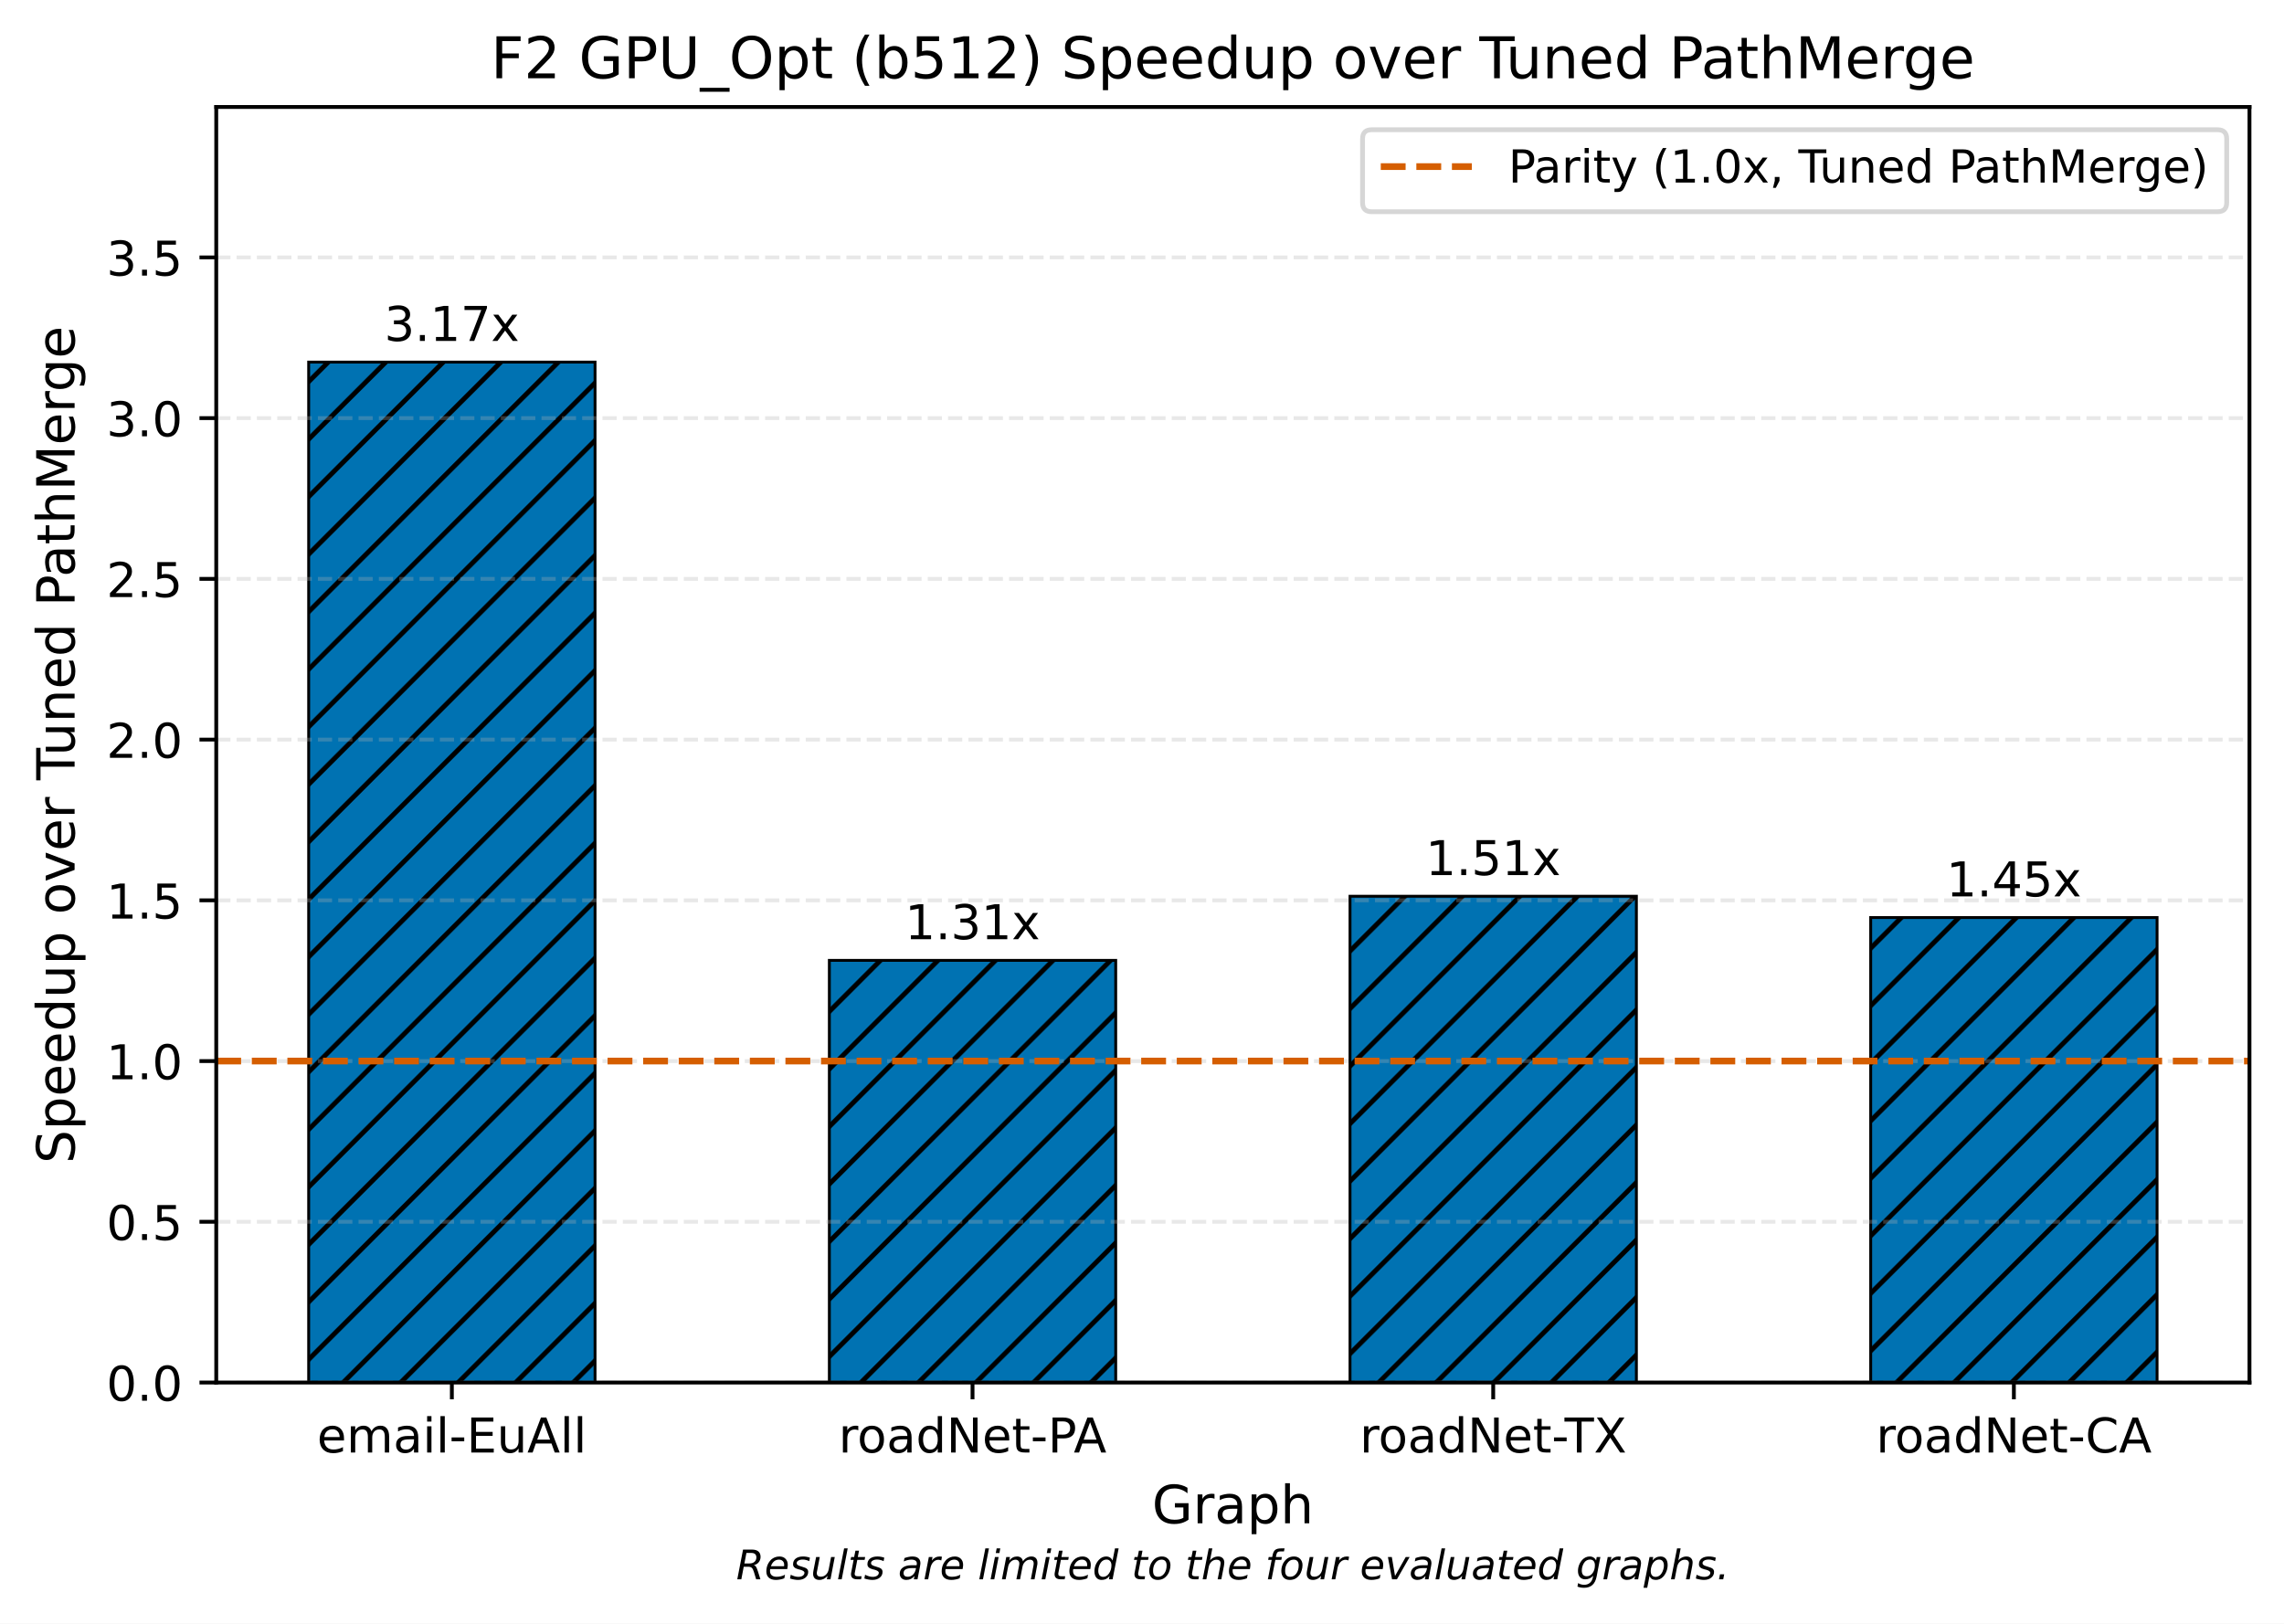
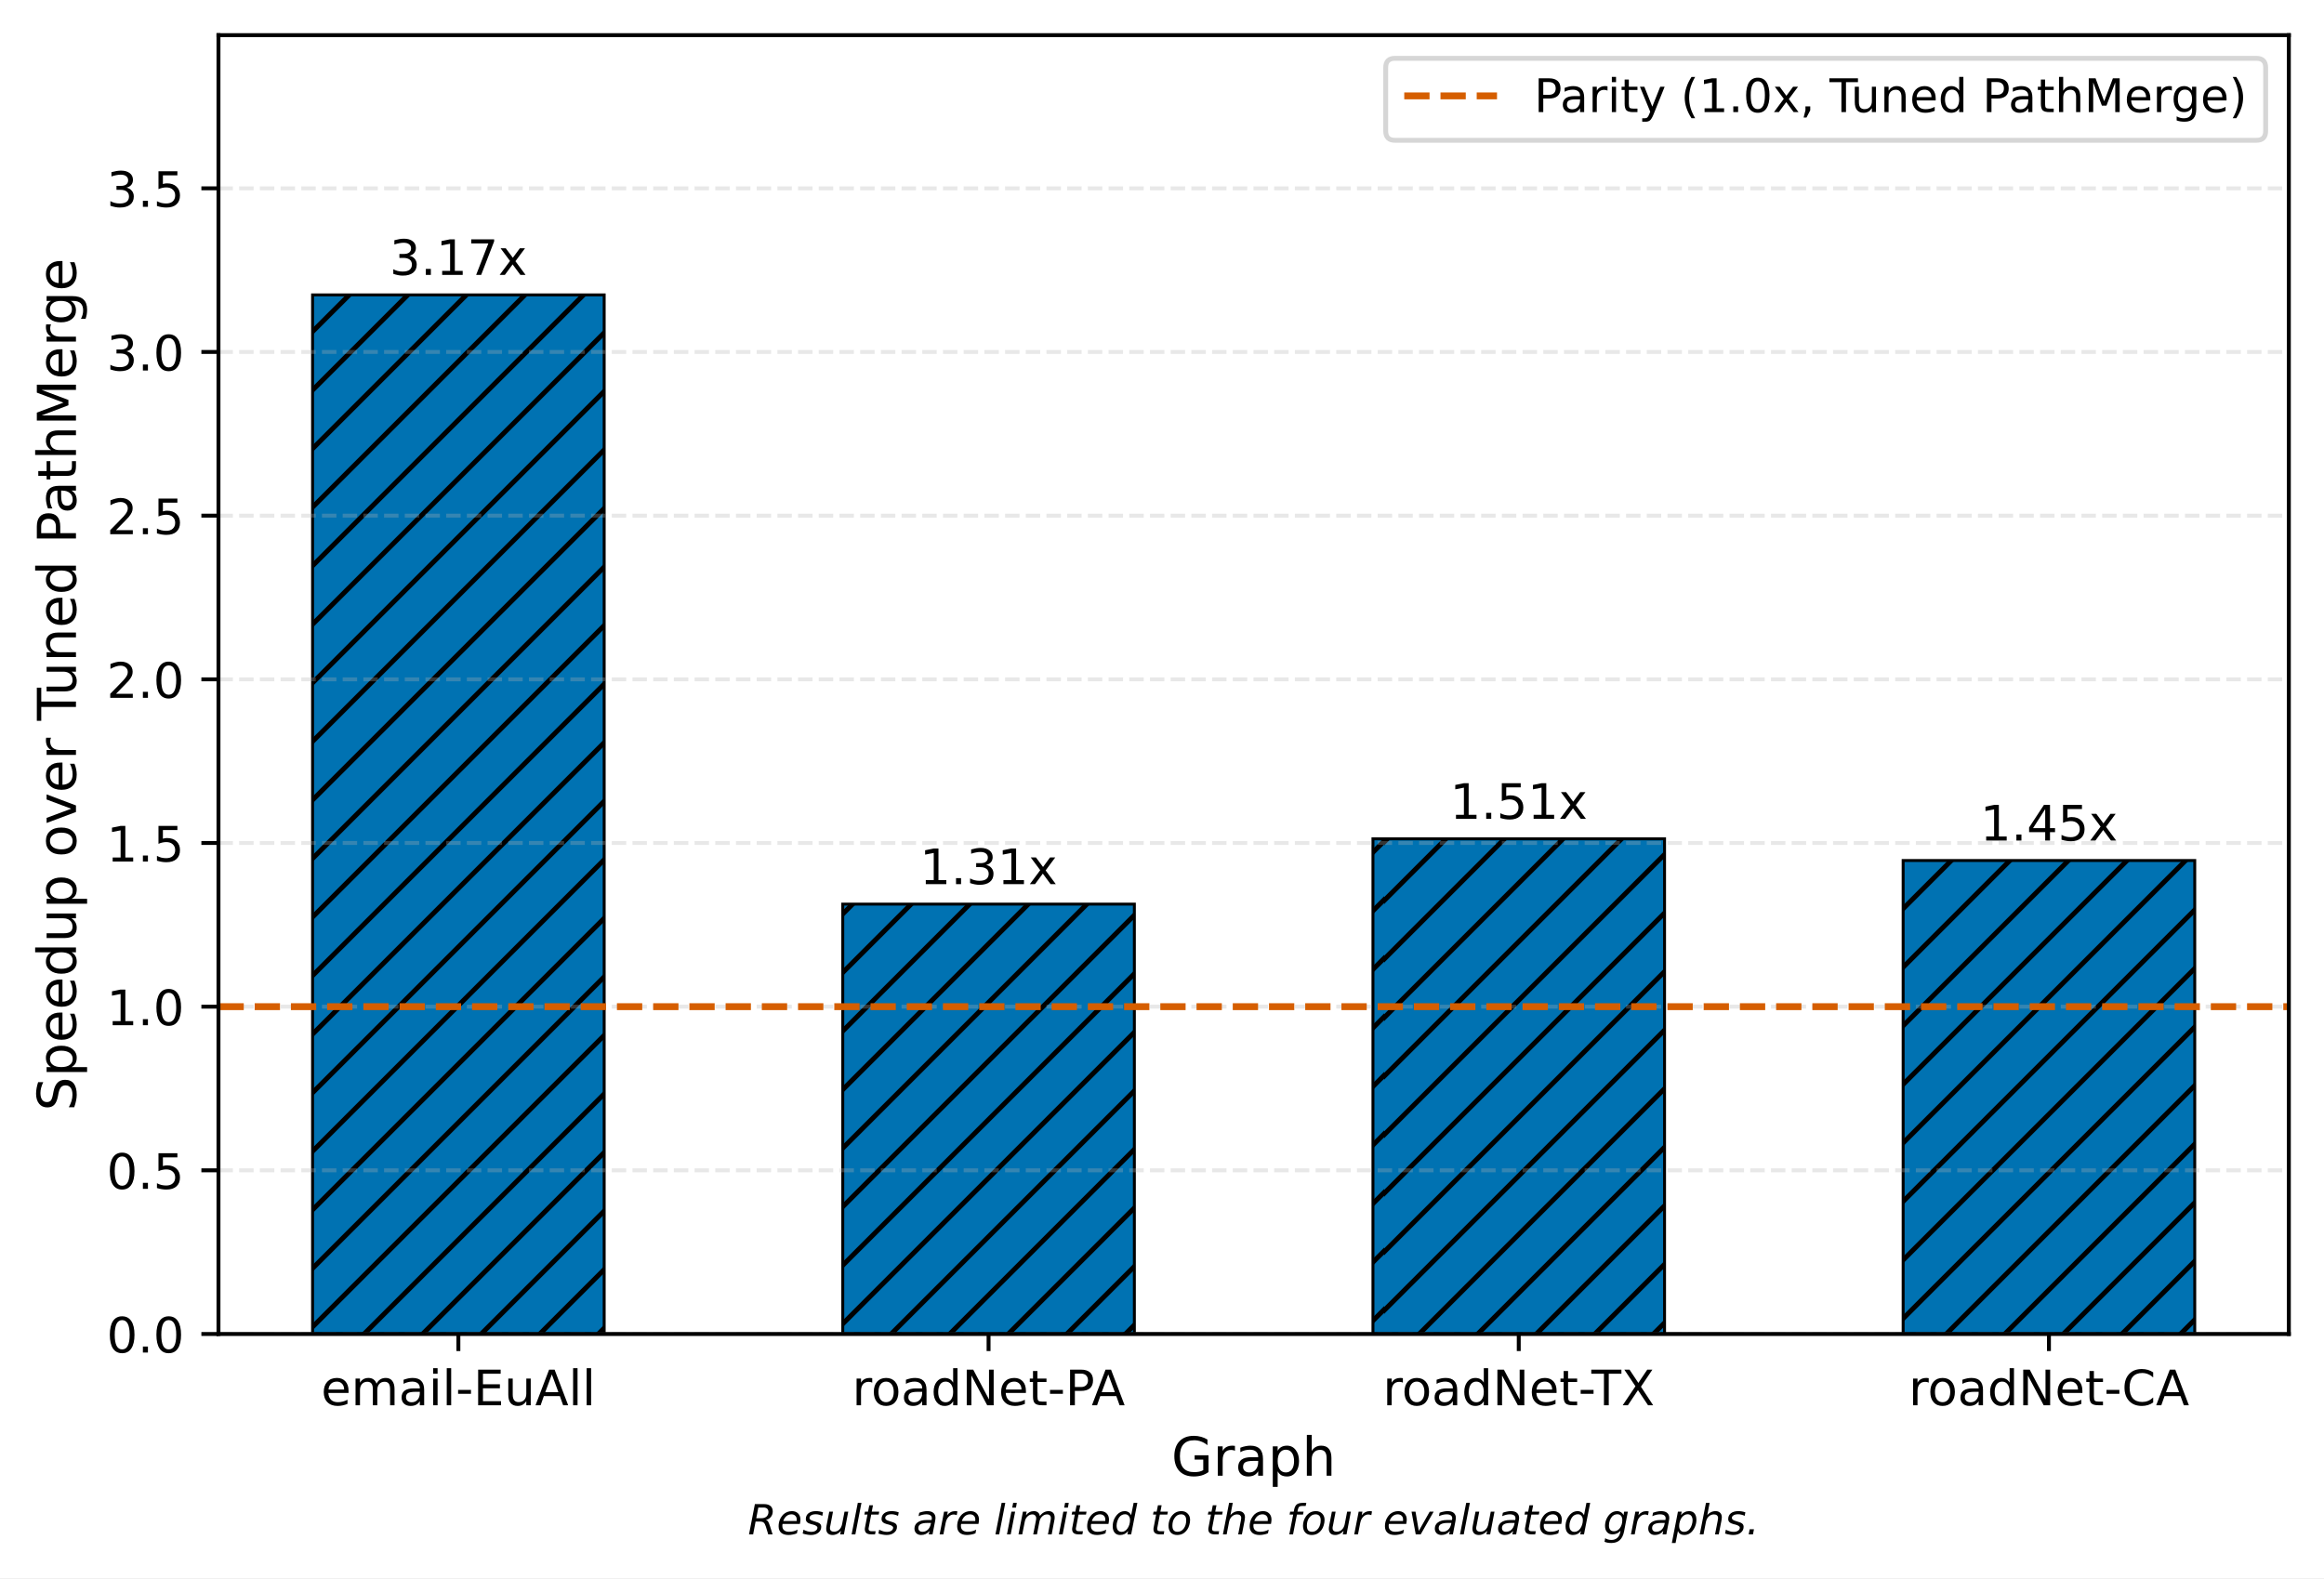
- <svg xmlns="http://www.w3.org/2000/svg" xmlns:xlink="http://www.w3.org/1999/xlink" width="476.384pt" height="338.725pt" viewBox="0 0 476.384 338.725" version="1.1">
+ <svg xmlns="http://www.w3.org/2000/svg" xmlns:xlink="http://www.w3.org/1999/xlink" width="476.029pt" height="323.333pt" viewBox="0 0 476.029 323.333" version="1.1">
  <defs>
    <style type="text/css">*{stroke-linejoin: round; stroke-linecap: butt}</style>
  </defs>
  <g id="figure_1">
    <g id="patch_1">
-       <path d="M 0 338.725  L 476.384 338.725  L 476.384 0  L 0 0  z " style="fill: #ffffff" />
+       <path d="M 0 323.333 L 476.029 323.333 L 476.029 0 L 0 0 z " style="fill: #ffffff" />
    </g>
    <g id="axes_1">
      <g id="patch_2">
-         <path d="M 45.104 288.43  L 469.184 288.43  L 469.184 22.318  L 45.104 22.318  z " style="fill: #ffffff" />
+         <path d="M 44.749 273.312 L 468.829 273.312 L 468.829 7.2 L 44.749 7.2 z " style="fill: #ffffff" />
      </g>
      <g id="patch_3">
-         <path d="M 64.38 288.43  L 124.11 288.43  L 124.11 75.541  L 64.38 75.541  z " clip-path="url(#p013f7358c8)" style="fill: url(#hb6477509e4); stroke: #000000; stroke-width: 0.6; stroke-linejoin: miter" />
+         <path d="M 64.025 273.312 L 123.755 273.312 L 123.755 60.422 L 64.025 60.422 z " clip-path="url(#pc0864ea255)" style="fill: url(#h1bc0a0ce3c); stroke: #000000; stroke-width: 0.6; stroke-linejoin: miter" />
      </g>
      <g id="patch_4">
-         <path d="M 172.98 288.43  L 232.709 288.43  L 232.709 200.354  L 172.98 200.354  z " clip-path="url(#p013f7358c8)" style="fill: url(#hb6477509e4); stroke: #000000; stroke-width: 0.6; stroke-linejoin: miter" />
+         <path d="M 172.625 273.312 L 232.354 273.312 L 232.354 185.236 L 172.625 185.236 z " clip-path="url(#pc0864ea255)" style="fill: url(#h1bc0a0ce3c); stroke: #000000; stroke-width: 0.6; stroke-linejoin: miter" />
      </g>
      <g id="patch_5">
-         <path d="M 281.579 288.43  L 341.308 288.43  L 341.308 186.977  L 281.579 186.977  z " clip-path="url(#p013f7358c8)" style="fill: url(#hb6477509e4); stroke: #000000; stroke-width: 0.6; stroke-linejoin: miter" />
+         <path d="M 281.224 273.312 L 340.953 273.312 L 340.953 171.859 L 281.224 171.859 z " clip-path="url(#pc0864ea255)" style="fill: url(#h1bc0a0ce3c); stroke: #000000; stroke-width: 0.6; stroke-linejoin: miter" />
      </g>
      <g id="patch_6">
-         <path d="M 390.178 288.43  L 449.908 288.43  L 449.908 191.42  L 390.178 191.42  z " clip-path="url(#p013f7358c8)" style="fill: url(#hb6477509e4); stroke: #000000; stroke-width: 0.6; stroke-linejoin: miter" />
+         <path d="M 389.823 273.312 L 449.553 273.312 L 449.553 176.301 L 389.823 176.301 z " clip-path="url(#pc0864ea255)" style="fill: url(#h1bc0a0ce3c); stroke: #000000; stroke-width: 0.6; stroke-linejoin: miter" />
      </g>
      <g id="matplotlib.axis_1">
        <g id="xtick_1">
          <g id="line2d_1">
            <defs>
-               <path id="m054bc83a89" d="M 0 0  L 0 3.5  " style="stroke: #000000; stroke-width: 0.8" />
+               <path id="m054bc83a89" d="M 0 0 L 0 3.5 " style="stroke: #000000; stroke-width: 0.8" />
            </defs>
            <g>
-               <use xlink:href="#m054bc83a89" x="94.245" y="288.43" style="stroke: #000000; stroke-width: 0.8" />
+               <use xlink:href="#m054bc83a89" x="93.89" y="273.312" style="stroke: #000000; stroke-width: 0.8" />
            </g>
          </g>
          <g id="text_1">
-             <text style="font-size: 10px; font-family: 'DejaVu Sans'; text-anchor: middle" x="94.245" y="303.029" transform="rotate(-0 94.24514 303.0286)">email-EuAll</text>
+             <text style="font: 10px 'DejaVu Sans'; text-anchor: middle" x="93.89" y="287.91" transform="rotate(-0 93.89021 287.9104)">email-EuAll</text>
          </g>
        </g>
        <g id="xtick_2">
          <g id="line2d_2">
            <g>
-               <use xlink:href="#m054bc83a89" x="202.844" y="288.43" style="stroke: #000000; stroke-width: 0.8" />
+               <use xlink:href="#m054bc83a89" x="202.489" y="273.312" style="stroke: #000000; stroke-width: 0.8" />
            </g>
          </g>
          <g id="text_2">
-             <text style="font-size: 10px; font-family: 'DejaVu Sans'; text-anchor: middle" x="202.844" y="303.029" transform="rotate(-0 202.8444 303.0286)">roadNet-PA</text>
+             <text style="font: 10px 'DejaVu Sans'; text-anchor: middle" x="202.489" y="287.91" transform="rotate(-0 202.4894 287.9104)">roadNet-PA</text>
          </g>
        </g>
        <g id="xtick_3">
          <g id="line2d_3">
            <g>
-               <use xlink:href="#m054bc83a89" x="311.444" y="288.43" style="stroke: #000000; stroke-width: 0.8" />
+               <use xlink:href="#m054bc83a89" x="311.089" y="273.312" style="stroke: #000000; stroke-width: 0.8" />
            </g>
          </g>
          <g id="text_3">
-             <text style="font-size: 10px; font-family: 'DejaVu Sans'; text-anchor: middle" x="311.444" y="303.029" transform="rotate(-0 311.4436 303.0286)">roadNet-TX</text>
+             <text style="font: 10px 'DejaVu Sans'; text-anchor: middle" x="311.089" y="287.91" transform="rotate(-0 311.0887 287.9104)">roadNet-TX</text>
          </g>
        </g>
        <g id="xtick_4">
          <g id="line2d_4">
            <g>
-               <use xlink:href="#m054bc83a89" x="420.043" y="288.43" style="stroke: #000000; stroke-width: 0.8" />
+               <use xlink:href="#m054bc83a89" x="419.688" y="273.312" style="stroke: #000000; stroke-width: 0.8" />
            </g>
          </g>
          <g id="text_4">
-             <text style="font-size: 10px; font-family: 'DejaVu Sans'; text-anchor: middle" x="420.043" y="303.029" transform="rotate(-0 420.0428 303.0286)">roadNet-CA</text>
+             <text style="font: 10px 'DejaVu Sans'; text-anchor: middle" x="419.688" y="287.91" transform="rotate(-0 419.6879 287.9104)">roadNet-CA</text>
          </g>
        </g>
        <g id="text_5">
-           <text style="font-size: 11px; font-family: 'DejaVu Sans'; text-anchor: middle" x="257.144" y="317.789" transform="rotate(-0 257.144 317.7892)">Graph</text>
+           <text style="font: 11px 'DejaVu Sans'; text-anchor: middle" x="256.789" y="302.348" transform="rotate(-0 256.7891 302.3484)">Graph</text>
        </g>
      </g>
      <g id="matplotlib.axis_2">
        <g id="ytick_1">
          <g id="line2d_5">
-             <path d="M 45.104 288.43  L 469.184 288.43  " clip-path="url(#p013f7358c8)" style="fill: none; stroke-dasharray: 2.96,1.28; stroke-dashoffset: 0; stroke: #b0b0b0; stroke-opacity: 0.3; stroke-width: 0.8" />
+             <path d="M 44.749 273.312 L 468.829 273.312 " clip-path="url(#pc0864ea255)" style="fill: none; stroke-dasharray: 2.96,1.28; stroke-dashoffset: 0; stroke: #b0b0b0; stroke-opacity: 0.3; stroke-width: 0.8" />
          </g>
          <g id="line2d_6">
            <defs>
-               <path id="m32d7e2e571" d="M 0 0  L -3.5 0  " style="stroke: #000000; stroke-width: 0.8" />
+               <path id="m32d7e2e571" d="M 0 0 L -3.5 0 " style="stroke: #000000; stroke-width: 0.8" />
            </defs>
            <g>
-               <use xlink:href="#m32d7e2e571" x="45.104" y="288.43" style="stroke: #000000; stroke-width: 0.8" />
+               <use xlink:href="#m32d7e2e571" x="44.749" y="273.312" style="stroke: #000000; stroke-width: 0.8" />
            </g>
          </g>
          <g id="text_6">
-             <text style="font-size: 10px; font-family: 'DejaVu Sans'; text-anchor: end" x="38.104" y="292.229" transform="rotate(-0 38.10398 292.229)">0.0</text>
+             <text style="font: 10px 'DejaVu Sans'; text-anchor: end" x="37.749" y="277.111" transform="rotate(-0 37.74906 277.1112)">0.0</text>
          </g>
        </g>
        <g id="ytick_2">
          <g id="line2d_7">
-             <path d="M 45.104 254.897  L 469.184 254.897  " clip-path="url(#p013f7358c8)" style="fill: none; stroke-dasharray: 2.96,1.28; stroke-dashoffset: 0; stroke: #b0b0b0; stroke-opacity: 0.3; stroke-width: 0.8" />
+             <path d="M 44.749 239.779 L 468.829 239.779 " clip-path="url(#pc0864ea255)" style="fill: none; stroke-dasharray: 2.96,1.28; stroke-dashoffset: 0; stroke: #b0b0b0; stroke-opacity: 0.3; stroke-width: 0.8" />
          </g>
          <g id="line2d_8">
            <g>
-               <use xlink:href="#m32d7e2e571" x="45.104" y="254.897" style="stroke: #000000; stroke-width: 0.8" />
+               <use xlink:href="#m32d7e2e571" x="44.749" y="239.779" style="stroke: #000000; stroke-width: 0.8" />
            </g>
          </g>
          <g id="text_7">
-             <text style="font-size: 10px; font-family: 'DejaVu Sans'; text-anchor: end" x="38.104" y="258.696" transform="rotate(-0 38.10398 258.6958)">0.5</text>
+             <text style="font: 10px 'DejaVu Sans'; text-anchor: end" x="37.749" y="243.578" transform="rotate(-0 37.74906 243.5781)">0.5</text>
          </g>
        </g>
        <g id="ytick_3">
          <g id="line2d_9">
-             <path d="M 45.104 221.364  L 469.184 221.364  " clip-path="url(#p013f7358c8)" style="fill: none; stroke-dasharray: 2.96,1.28; stroke-dashoffset: 0; stroke: #b0b0b0; stroke-opacity: 0.3; stroke-width: 0.8" />
+             <path d="M 44.749 206.246 L 468.829 206.246 " clip-path="url(#pc0864ea255)" style="fill: none; stroke-dasharray: 2.96,1.28; stroke-dashoffset: 0; stroke: #b0b0b0; stroke-opacity: 0.3; stroke-width: 0.8" />
          </g>
          <g id="line2d_10">
            <g>
-               <use xlink:href="#m32d7e2e571" x="45.104" y="221.364" style="stroke: #000000; stroke-width: 0.8" />
+               <use xlink:href="#m32d7e2e571" x="44.749" y="206.246" style="stroke: #000000; stroke-width: 0.8" />
            </g>
          </g>
          <g id="text_8">
-             <text style="font-size: 10px; font-family: 'DejaVu Sans'; text-anchor: end" x="38.104" y="225.163" transform="rotate(-0 38.10398 225.1627)">1.0</text>
+             <text style="font: 10px 'DejaVu Sans'; text-anchor: end" x="37.749" y="210.045" transform="rotate(-0 37.74906 210.0449)">1.0</text>
          </g>
        </g>
        <g id="ytick_4">
          <g id="line2d_11">
-             <path d="M 45.104 187.831  L 469.184 187.831  " clip-path="url(#p013f7358c8)" style="fill: none; stroke-dasharray: 2.96,1.28; stroke-dashoffset: 0; stroke: #b0b0b0; stroke-opacity: 0.3; stroke-width: 0.8" />
+             <path d="M 44.749 172.713 L 468.829 172.713 " clip-path="url(#pc0864ea255)" style="fill: none; stroke-dasharray: 2.96,1.28; stroke-dashoffset: 0; stroke: #b0b0b0; stroke-opacity: 0.3; stroke-width: 0.8" />
          </g>
          <g id="line2d_12">
            <g>
-               <use xlink:href="#m32d7e2e571" x="45.104" y="187.831" style="stroke: #000000; stroke-width: 0.8" />
+               <use xlink:href="#m32d7e2e571" x="44.749" y="172.713" style="stroke: #000000; stroke-width: 0.8" />
            </g>
          </g>
          <g id="text_9">
-             <text style="font-size: 10px; font-family: 'DejaVu Sans'; text-anchor: end" x="38.104" y="191.63" transform="rotate(-0 38.10398 191.6295)">1.5</text>
+             <text style="font: 10px 'DejaVu Sans'; text-anchor: end" x="37.749" y="176.512" transform="rotate(-0 37.74906 176.5118)">1.5</text>
          </g>
        </g>
        <g id="ytick_5">
          <g id="line2d_13">
-             <path d="M 45.104 154.298  L 469.184 154.298  " clip-path="url(#p013f7358c8)" style="fill: none; stroke-dasharray: 2.96,1.28; stroke-dashoffset: 0; stroke: #b0b0b0; stroke-opacity: 0.3; stroke-width: 0.8" />
+             <path d="M 44.749 139.179 L 468.829 139.179 " clip-path="url(#pc0864ea255)" style="fill: none; stroke-dasharray: 2.96,1.28; stroke-dashoffset: 0; stroke: #b0b0b0; stroke-opacity: 0.3; stroke-width: 0.8" />
          </g>
          <g id="line2d_14">
            <g>
-               <use xlink:href="#m32d7e2e571" x="45.104" y="154.298" style="stroke: #000000; stroke-width: 0.8" />
+               <use xlink:href="#m32d7e2e571" x="44.749" y="139.179" style="stroke: #000000; stroke-width: 0.8" />
            </g>
          </g>
          <g id="text_10">
-             <text style="font-size: 10px; font-family: 'DejaVu Sans'; text-anchor: end" x="38.104" y="158.096" transform="rotate(-0 38.10398 158.0964)">2.0</text>
+             <text style="font: 10px 'DejaVu Sans'; text-anchor: end" x="37.749" y="142.979" transform="rotate(-0 37.74906 142.9787)">2.0</text>
          </g>
        </g>
        <g id="ytick_6">
          <g id="line2d_15">
-             <path d="M 45.104 120.764  L 469.184 120.764  " clip-path="url(#p013f7358c8)" style="fill: none; stroke-dasharray: 2.96,1.28; stroke-dashoffset: 0; stroke: #b0b0b0; stroke-opacity: 0.3; stroke-width: 0.8" />
+             <path d="M 44.749 105.646 L 468.829 105.646 " clip-path="url(#pc0864ea255)" style="fill: none; stroke-dasharray: 2.96,1.28; stroke-dashoffset: 0; stroke: #b0b0b0; stroke-opacity: 0.3; stroke-width: 0.8" />
          </g>
          <g id="line2d_16">
            <g>
-               <use xlink:href="#m32d7e2e571" x="45.104" y="120.764" style="stroke: #000000; stroke-width: 0.8" />
+               <use xlink:href="#m32d7e2e571" x="44.749" y="105.646" style="stroke: #000000; stroke-width: 0.8" />
            </g>
          </g>
          <g id="text_11">
-             <text style="font-size: 10px; font-family: 'DejaVu Sans'; text-anchor: end" x="38.104" y="124.563" transform="rotate(-0 38.10398 124.5633)">2.5</text>
+             <text style="font: 10px 'DejaVu Sans'; text-anchor: end" x="37.749" y="109.446" transform="rotate(-0 37.74906 109.4455)">2.5</text>
          </g>
        </g>
        <g id="ytick_7">
          <g id="line2d_17">
-             <path d="M 45.104 87.231  L 469.184 87.231  " clip-path="url(#p013f7358c8)" style="fill: none; stroke-dasharray: 2.96,1.28; stroke-dashoffset: 0; stroke: #b0b0b0; stroke-opacity: 0.3; stroke-width: 0.8" />
+             <path d="M 44.749 72.113 L 468.829 72.113 " clip-path="url(#pc0864ea255)" style="fill: none; stroke-dasharray: 2.96,1.28; stroke-dashoffset: 0; stroke: #b0b0b0; stroke-opacity: 0.3; stroke-width: 0.8" />
          </g>
          <g id="line2d_18">
            <g>
-               <use xlink:href="#m32d7e2e571" x="45.104" y="87.231" style="stroke: #000000; stroke-width: 0.8" />
+               <use xlink:href="#m32d7e2e571" x="44.749" y="72.113" style="stroke: #000000; stroke-width: 0.8" />
            </g>
          </g>
          <g id="text_12">
-             <text style="font-size: 10px; font-family: 'DejaVu Sans'; text-anchor: end" x="38.104" y="91.03" transform="rotate(-0 38.10398 91.03013)">3.0</text>
+             <text style="font: 10px 'DejaVu Sans'; text-anchor: end" x="37.749" y="75.912" transform="rotate(-0 37.74906 75.9124)">3.0</text>
          </g>
        </g>
        <g id="ytick_8">
          <g id="line2d_19">
-             <path d="M 45.104 53.698  L 469.184 53.698  " clip-path="url(#p013f7358c8)" style="fill: none; stroke-dasharray: 2.96,1.28; stroke-dashoffset: 0; stroke: #b0b0b0; stroke-opacity: 0.3; stroke-width: 0.8" />
+             <path d="M 44.749 38.58 L 468.829 38.58 " clip-path="url(#pc0864ea255)" style="fill: none; stroke-dasharray: 2.96,1.28; stroke-dashoffset: 0; stroke: #b0b0b0; stroke-opacity: 0.3; stroke-width: 0.8" />
          </g>
          <g id="line2d_20">
            <g>
-               <use xlink:href="#m32d7e2e571" x="45.104" y="53.698" style="stroke: #000000; stroke-width: 0.8" />
+               <use xlink:href="#m32d7e2e571" x="44.749" y="38.58" style="stroke: #000000; stroke-width: 0.8" />
            </g>
          </g>
          <g id="text_13">
-             <text style="font-size: 10px; font-family: 'DejaVu Sans'; text-anchor: end" x="38.104" y="57.497" transform="rotate(-0 38.10398 57.49699)">3.5</text>
+             <text style="font: 10px 'DejaVu Sans'; text-anchor: end" x="37.749" y="42.379" transform="rotate(-0 37.74906 42.37926)">3.5</text>
          </g>
        </g>
        <g id="text_14">
-           <text style="font-size: 11px; font-family: 'DejaVu Sans'; text-anchor: middle" x="15.558" y="155.374" transform="rotate(-90 15.55828 155.3741)">Speedup over Tuned PathMerge</text>
+           <text style="font: 11px 'DejaVu Sans'; text-anchor: middle" x="15.558" y="140.256" transform="rotate(-90 15.55828 140.256)">Speedup over Tuned PathMerge</text>
        </g>
      </g>
      <g id="line2d_21">
-         <path d="M 45.104 221.364  L 469.184 221.364  " clip-path="url(#p013f7358c8)" style="fill: none; stroke-dasharray: 5.18,2.24; stroke-dashoffset: 0; stroke: #d55e00; stroke-width: 1.4" />
+         <path d="M 44.749 206.246 L 468.829 206.246 " clip-path="url(#pc0864ea255)" style="fill: none; stroke-dasharray: 5.18,2.24; stroke-dashoffset: 0; stroke: #d55e00; stroke-width: 1.4" />
      </g>
      <g id="patch_7">
-         <path d="M 45.104 288.43  L 45.104 22.318  " style="fill: none; stroke: #000000; stroke-width: 0.8; stroke-linejoin: miter; stroke-linecap: square" />
+         <path d="M 44.749 273.312 L 44.749 7.2 " style="fill: none; stroke: #000000; stroke-width: 0.8; stroke-linejoin: miter; stroke-linecap: square" />
      </g>
      <g id="patch_8">
-         <path d="M 469.184 288.43  L 469.184 22.318  " style="fill: none; stroke: #000000; stroke-width: 0.8; stroke-linejoin: miter; stroke-linecap: square" />
+         <path d="M 468.829 273.312 L 468.829 7.2 " style="fill: none; stroke: #000000; stroke-width: 0.8; stroke-linejoin: miter; stroke-linecap: square" />
      </g>
      <g id="patch_9">
-         <path d="M 45.104 288.43  L 469.184 288.43  " style="fill: none; stroke: #000000; stroke-width: 0.8; stroke-linejoin: miter; stroke-linecap: square" />
+         <path d="M 44.749 273.312 L 468.829 273.312 " style="fill: none; stroke: #000000; stroke-width: 0.8; stroke-linejoin: miter; stroke-linecap: square" />
      </g>
      <g id="patch_10">
-         <path d="M 45.104 22.318  L 469.184 22.318  " style="fill: none; stroke: #000000; stroke-width: 0.8; stroke-linejoin: miter; stroke-linecap: square" />
+         <path d="M 44.749 7.2 L 468.829 7.2 " style="fill: none; stroke: #000000; stroke-width: 0.8; stroke-linejoin: miter; stroke-linecap: square" />
      </g>
      <g id="text_15">
-         <text style="font-size: 10px; font-family: 'DejaVu Sans'; text-anchor: middle" x="94.245" y="71.126" transform="rotate(-0 94.24514 71.12619)">3.17x</text>
+         <text style="font: 10px 'DejaVu Sans'; text-anchor: middle" x="93.89" y="56.331" transform="rotate(-0 93.89021 56.33072)">3.17x</text>
      </g>
      <g id="text_16">
-         <text style="font-size: 10px; font-family: 'DejaVu Sans'; text-anchor: middle" x="202.844" y="195.939" transform="rotate(-0 202.8444 195.9394)">1.31x</text>
+         <text style="font: 10px 'DejaVu Sans'; text-anchor: middle" x="202.489" y="181.144" transform="rotate(-0 202.4894 181.1439)">1.31x</text>
      </g>
      <g id="text_17">
-         <text style="font-size: 10px; font-family: 'DejaVu Sans'; text-anchor: middle" x="311.444" y="182.563" transform="rotate(-0 311.4436 182.5627)">1.51x</text>
+         <text style="font: 10px 'DejaVu Sans'; text-anchor: middle" x="311.089" y="167.767" transform="rotate(-0 311.0887 167.7672)">1.51x</text>
      </g>
      <g id="text_18">
-         <text style="font-size: 10px; font-family: 'DejaVu Sans'; text-anchor: middle" x="420.043" y="187.005" transform="rotate(-0 420.0428 187.0053)">1.45x</text>
+         <text style="font: 10px 'DejaVu Sans'; text-anchor: middle" x="419.688" y="172.21" transform="rotate(-0 419.6879 172.2098)">1.45x</text>
      </g>
      <g id="text_19">
-         <text style="font-style: italic; font-size: 8.5px; font-family: 'DejaVu Sans'; text-anchor: middle" x="257.144" y="329.483" transform="rotate(-0 257.144 329.4834)">Results are limited to the four evaluated graphs.</text>
-       </g>
-       <g id="text_20">
-         <text style="font-size: 12px; font-family: 'DejaVu Sans'; text-anchor: middle" x="257.144" y="16.318" transform="rotate(-0 257.144 16.31812)">F2  GPU_Opt (b512) Speedup over Tuned PathMerge</text>
+         <text style="font: italic 8.5px 'DejaVu Sans'; text-anchor: middle" x="256.789" y="314.365" transform="rotate(-0 256.7891 314.3652)">Results are limited to the four evaluated graphs.</text>
      </g>
      <g id="legend_1">
        <g id="patch_11">
-           <path d="M 286.094 44.169  L 462.534 44.169  Q 464.434 44.169 464.434 42.269  L 464.434 28.968  Q 464.434 27.068 462.534 27.068  L 286.094 27.068  Q 284.194 27.068 284.194 28.968  L 284.194 42.269  Q 284.194 44.169 286.094 44.169  z " style="fill: #ffffff; opacity: 0.8; stroke: #cccccc; stroke-linejoin: miter" />
+           <path d="M 285.736 28.744 L 462.179 28.744 Q 464.079 28.744 464.079 26.844 L 464.079 13.85 Q 464.079 11.95 462.179 11.95 L 285.736 11.95 Q 283.836 11.95 283.836 13.85 L 283.836 26.844 Q 283.836 28.744 285.736 28.744 z " style="fill: #ffffff; opacity: 0.8; stroke: #cccccc; stroke-linejoin: miter" />
        </g>
        <g id="line2d_22">
-           <path d="M 287.994 34.762  L 297.494 34.762  L 306.994 34.762  " style="fill: none; stroke-dasharray: 5.18,2.24; stroke-dashoffset: 0; stroke: #d55e00; stroke-width: 1.4" />
-         </g>
-         <g id="text_21">
-           <text style="font-size: 9.5px; font-family: 'DejaVu Sans'; text-anchor: start" x="314.594" y="38.087" transform="rotate(-0 314.5938 38.08664)">Parity (1.0x, Tuned PathMerge)</text>
+           <path d="M 287.636 19.644 L 297.136 19.644 L 306.636 19.644 " style="fill: none; stroke-dasharray: 5.18,2.24; stroke-dashoffset: 0; stroke: #d55e00; stroke-width: 1.4" />
+         </g>
+         <g id="text_20">
+           <text style="font: 9.5px 'DejaVu Sans'; text-anchor: start" x="314.236" y="22.969" transform="rotate(-0 314.2359 22.96852)">Parity (1.0x, Tuned PathMerge)</text>
        </g>
      </g>
    </g>
  </g>
  <defs>
-     <clipPath id="p013f7358c8">
-       <rect x="45.104" y="22.318" width="424.08" height="266.112" />
+     <clipPath id="pc0864ea255">
+       <rect x="44.749" y="7.2" width="424.08" height="266.112" />
    </clipPath>
  </defs>
  <defs>
-     <pattern id="hb6477509e4" patternUnits="userSpaceOnUse" x="0" y="0" width="72" height="72">
+     <pattern id="h1bc0a0ce3c" patternUnits="userSpaceOnUse" x="0" y="0" width="72" height="72">
      <rect x="0" y="0" width="73" height="73" fill="#0072b2" />
-       <path d="M -36 36  L 36 -36  M -30 42  L 42 -30  M -24 48  L 48 -24  M -18 54  L 54 -18  M -12 60  L 60 -12  M -6 66  L 66 -6  M 0 72  L 72 0  M 6 78  L 78 6  M 12 84  L 84 12  M 18 90  L 90 18  M 24 96  L 96 24  M 30 102  L 102 30  M 36 108  L 108 36  " style="fill: #000000; stroke: #000000; stroke-width: 1.0; stroke-linecap: butt; stroke-linejoin: miter" />
+       <path d="M -36 36 L 36 -36 M -30 42 L 42 -30 M -24 48 L 48 -24 M -18 54 L 54 -18 M -12 60 L 60 -12 M -6 66 L 66 -6 M 0 72 L 72 0 M 6 78 L 78 6 M 12 84 L 84 12 M 18 90 L 90 18 M 24 96 L 96 24 M 30 102 L 102 30 M 36 108 L 108 36 " style="fill: #000000; stroke: #000000; stroke-width: 1.0; stroke-linecap: butt; stroke-linejoin: miter" />
    </pattern>
  </defs>
</svg>
